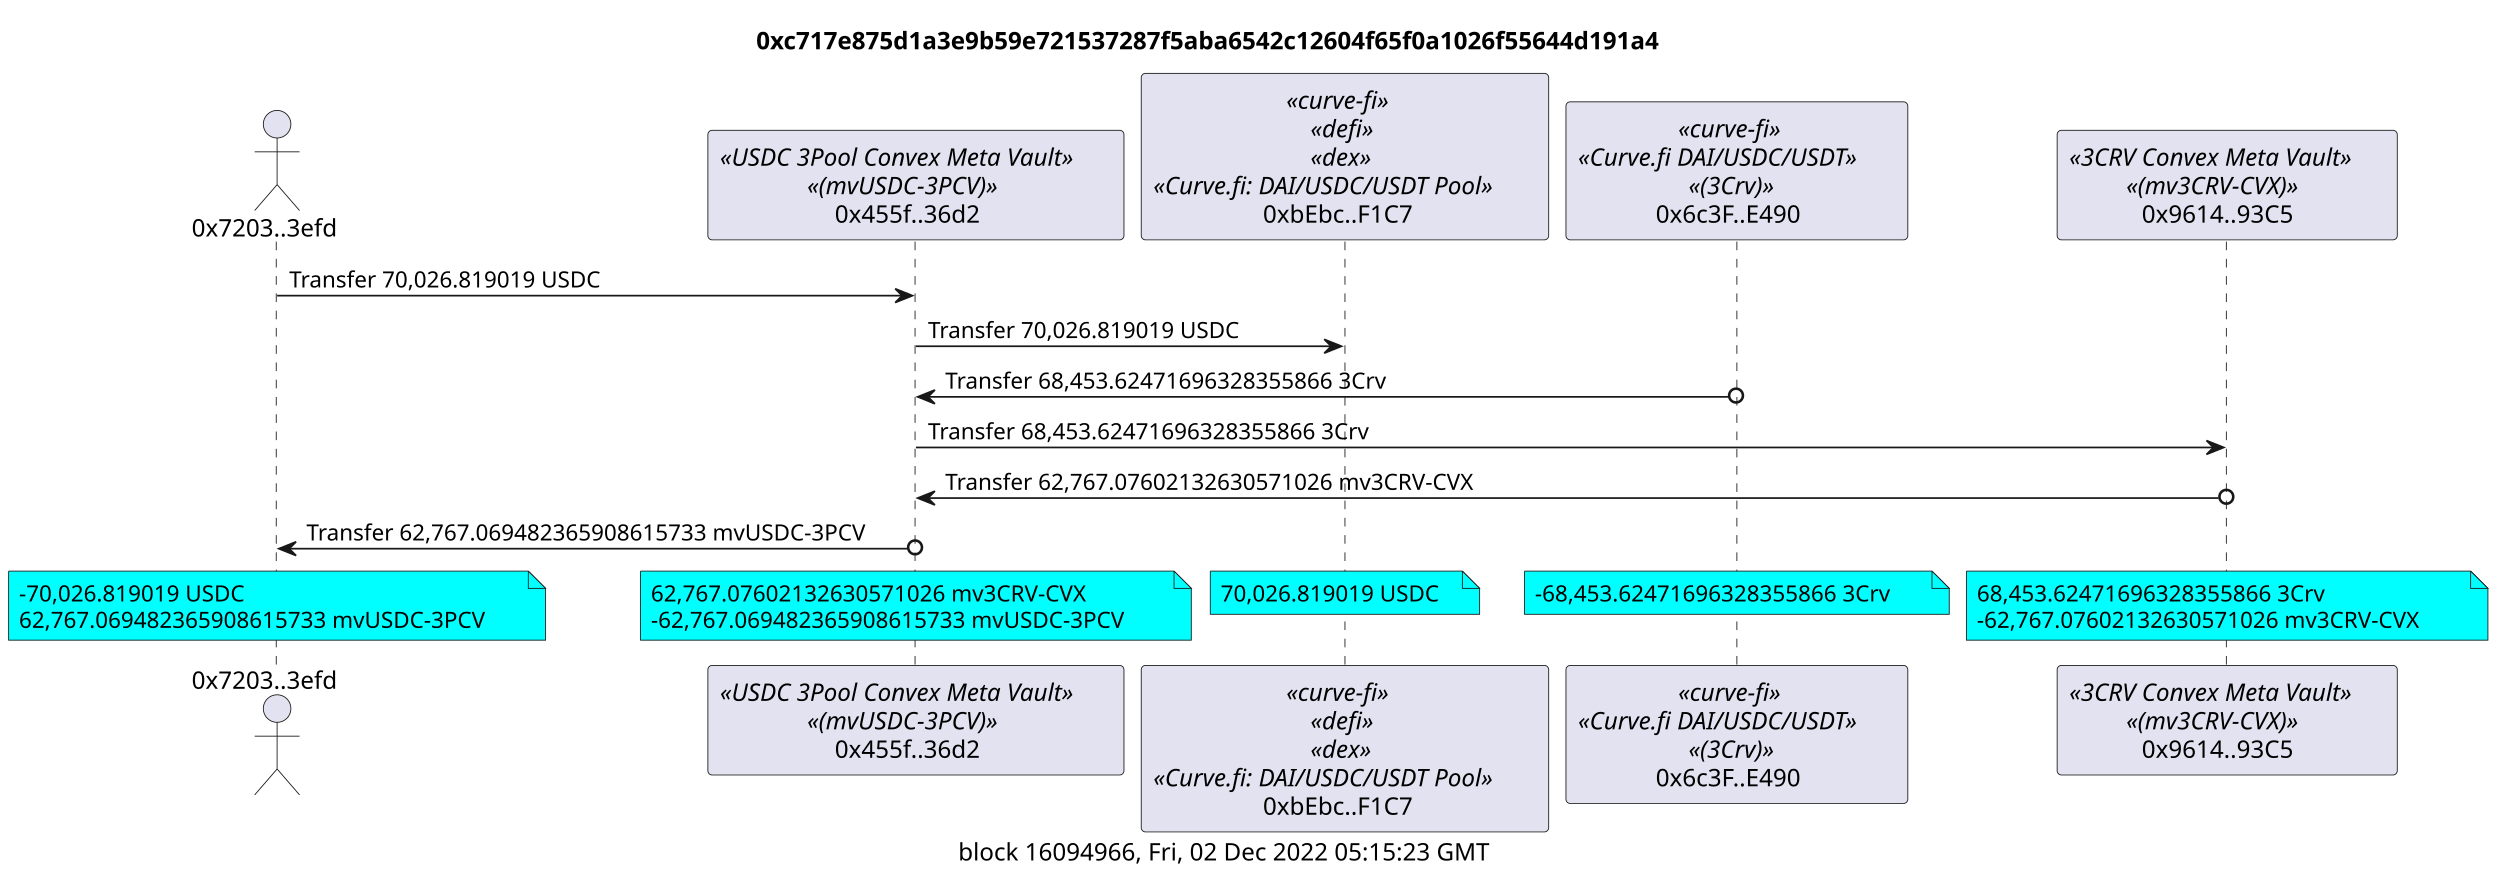
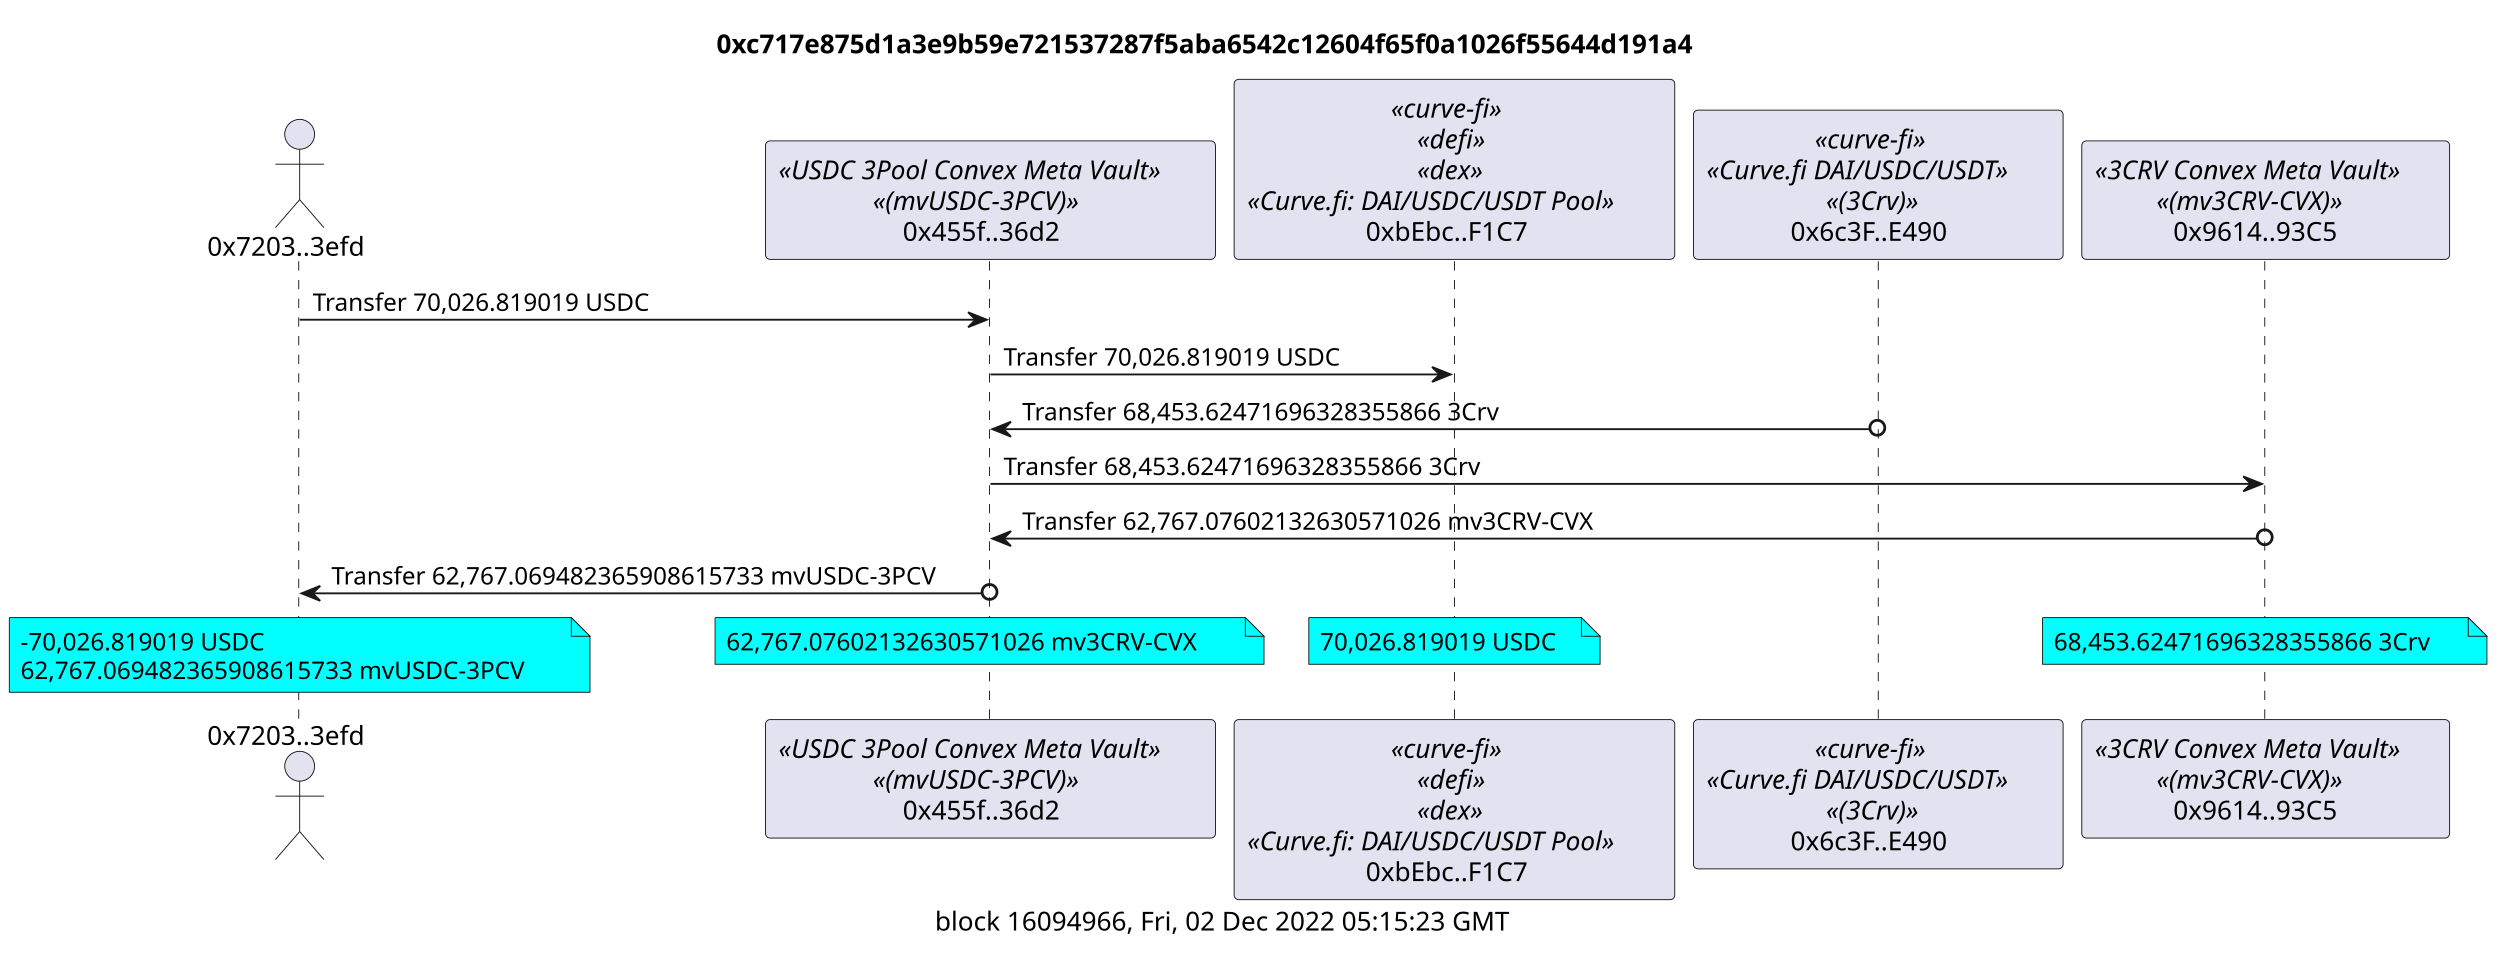
- <svg xmlns="http://www.w3.org/2000/svg" contentStyleType="text/css" height="510px" preserveAspectRatio="none" style="width:1448px;height:510px;background:#FFFFFF;" version="1.1" viewBox="0 0 1448 510" width="1448px" zoomAndPan="magnify">
+ <svg xmlns="http://www.w3.org/2000/svg" contentStyleType="text/css" height="510px" preserveAspectRatio="none" style="width:1339px;height:510px;background:#FFFFFF;" version="1.1" viewBox="0 0 1339 510" width="1339px" zoomAndPan="magnify">
  <defs />
  <g>
-     <text fill="#000000" font-family="sans-serif" font-size="14" font-weight="bold" lengthAdjust="spacing" textLength="569" x="438" y="28.535">0xc717e875d1a3e9b59e721537287f5aba6542c12604f65f0a1026f55644d191a4</text>
-     <text fill="#000000" font-family="sans-serif" font-size="14" lengthAdjust="spacing" textLength="335" x="555" y="498.391">block 16094966, Fri, 02 Dec 2022 05:15:23 GMT</text>
+     <text fill="#000000" font-family="sans-serif" font-size="14" font-weight="bold" lengthAdjust="spacing" textLength="569" x="383.75" y="28.535">0xc717e875d1a3e9b59e721537287f5aba6542c12604f65f0a1026f55644d191a4</text>
+     <text fill="#000000" font-family="sans-serif" font-size="14" lengthAdjust="spacing" textLength="335" x="500.75" y="498.391">block 16094966, Fri, 02 Dec 2022 05:15:23 GMT</text>
    <line style="stroke:#181818;stroke-width:0.5;stroke-dasharray:5.0,5.0;" x1="160" x2="160" y1="139.93" y2="386.414" />
    <line style="stroke:#181818;stroke-width:0.5;stroke-dasharray:5.0,5.0;" x1="530" x2="530" y1="139.93" y2="386.414" />
    <line style="stroke:#181818;stroke-width:0.5;stroke-dasharray:5.0,5.0;" x1="779" x2="779" y1="139.93" y2="386.414" />
    <line style="stroke:#181818;stroke-width:0.5;stroke-dasharray:5.0,5.0;" x1="1006" x2="1006" y1="139.93" y2="386.414" />
-     <line style="stroke:#181818;stroke-width:0.5;stroke-dasharray:5.0,5.0;" x1="1289.5" x2="1289.5" y1="139.93" y2="386.414" />
+     <line style="stroke:#181818;stroke-width:0.5;stroke-dasharray:5.0,5.0;" x1="1213" x2="1213" y1="139.93" y2="386.414" />
    <text fill="#000000" font-family="sans-serif" font-size="14" lengthAdjust="spacing" textLength="93" x="111" y="136.977">0x7203..3efd</text>
    <ellipse cx="160.5" cy="71.941" fill="#E2E2F0" rx="8" ry="8" style="stroke:#181818;stroke-width:0.5;" />
    <path d="M160.5,79.941 L160.5,106.941 M147.5,87.941 L173.5,87.941 M160.5,106.941 L147.5,121.941 M160.5,106.941 L173.5,121.941 " fill="none" style="stroke:#181818;stroke-width:0.5;" />
    <text fill="#000000" font-family="sans-serif" font-size="14" lengthAdjust="spacing" textLength="93" x="111" y="398.949">0x7203..3efd</text>
    <ellipse cx="160.5" cy="410.402" fill="#E2E2F0" rx="8" ry="8" style="stroke:#181818;stroke-width:0.5;" />
    <path d="M160.5,418.402 L160.5,445.402 M147.5,426.402 L173.5,426.402 M160.5,445.402 L147.5,460.402 M160.5,445.402 L173.5,460.402 " fill="none" style="stroke:#181818;stroke-width:0.5;" />
    <rect fill="#E2E2F0" height="63.465" rx="2.5" ry="2.5" style="stroke:#181818;stroke-width:0.5;" width="241" x="410" y="75.465" />
    <text fill="#000000" font-family="sans-serif" font-size="14" font-style="italic" lengthAdjust="spacing" textLength="227" x="417" y="96">«USDC 3Pool Convex Meta Vault»</text>
    <text fill="#000000" font-family="sans-serif" font-size="14" font-style="italic" lengthAdjust="spacing" textLength="126" x="467.5" y="112.488">«(mvUSDC-3PCV)»</text>
    <text fill="#000000" font-family="sans-serif" font-size="14" lengthAdjust="spacing" textLength="94" x="483.5" y="128.977">0x455f..36d2</text>
    <rect fill="#E2E2F0" height="63.465" rx="2.5" ry="2.5" style="stroke:#181818;stroke-width:0.5;" width="241" x="410" y="385.414" />
    <text fill="#000000" font-family="sans-serif" font-size="14" font-style="italic" lengthAdjust="spacing" textLength="227" x="417" y="405.949">«USDC 3Pool Convex Meta Vault»</text>
    <text fill="#000000" font-family="sans-serif" font-size="14" font-style="italic" lengthAdjust="spacing" textLength="126" x="467.5" y="422.438">«(mvUSDC-3PCV)»</text>
    <text fill="#000000" font-family="sans-serif" font-size="14" lengthAdjust="spacing" textLength="94" x="483.5" y="438.926">0x455f..36d2</text>
    <rect fill="#E2E2F0" height="96.441" rx="2.5" ry="2.5" style="stroke:#181818;stroke-width:0.5;" width="236" x="661" y="42.488" />
    <text fill="#000000" font-family="sans-serif" font-size="14" font-style="italic" lengthAdjust="spacing" textLength="68" x="745" y="63.023">«curve-fi»</text>
    <text fill="#000000" font-family="sans-serif" font-size="14" font-style="italic" lengthAdjust="spacing" textLength="40" x="759" y="79.512">«defi»</text>
    <text fill="#000000" font-family="sans-serif" font-size="14" font-style="italic" lengthAdjust="spacing" textLength="40" x="759" y="96">«dex»</text>
    <text fill="#000000" font-family="sans-serif" font-size="14" font-style="italic" lengthAdjust="spacing" textLength="222" x="668" y="112.488">«Curve.fi: DAI/USDC/USDT Pool»</text>
    <text fill="#000000" font-family="sans-serif" font-size="14" lengthAdjust="spacing" textLength="95" x="731.5" y="128.977">0xbEbc..F1C7</text>
    <rect fill="#E2E2F0" height="96.441" rx="2.5" ry="2.5" style="stroke:#181818;stroke-width:0.5;" width="236" x="661" y="385.414" />
    <text fill="#000000" font-family="sans-serif" font-size="14" font-style="italic" lengthAdjust="spacing" textLength="68" x="745" y="405.949">«curve-fi»</text>
    <text fill="#000000" font-family="sans-serif" font-size="14" font-style="italic" lengthAdjust="spacing" textLength="40" x="759" y="422.438">«defi»</text>
    <text fill="#000000" font-family="sans-serif" font-size="14" font-style="italic" lengthAdjust="spacing" textLength="40" x="759" y="438.926">«dex»</text>
    <text fill="#000000" font-family="sans-serif" font-size="14" font-style="italic" lengthAdjust="spacing" textLength="222" x="668" y="455.414">«Curve.fi: DAI/USDC/USDT Pool»</text>
    <text fill="#000000" font-family="sans-serif" font-size="14" lengthAdjust="spacing" textLength="95" x="731.5" y="471.902">0xbEbc..F1C7</text>
    <rect fill="#E2E2F0" height="79.953" rx="2.5" ry="2.5" style="stroke:#181818;stroke-width:0.5;" width="198" x="907" y="58.977" />
    <text fill="#000000" font-family="sans-serif" font-size="14" font-style="italic" lengthAdjust="spacing" textLength="68" x="972" y="79.512">«curve-fi»</text>
    <text fill="#000000" font-family="sans-serif" font-size="14" font-style="italic" lengthAdjust="spacing" textLength="184" x="914" y="96">«Curve.fi DAI/USDC/USDT»</text>
    <text fill="#000000" font-family="sans-serif" font-size="14" font-style="italic" lengthAdjust="spacing" textLength="56" x="978" y="112.488">«(3Crv)»</text>
    <text fill="#000000" font-family="sans-serif" font-size="14" lengthAdjust="spacing" textLength="94" x="959" y="128.977">0x6c3F..E490</text>
    <rect fill="#E2E2F0" height="79.953" rx="2.5" ry="2.5" style="stroke:#181818;stroke-width:0.5;" width="198" x="907" y="385.414" />
    <text fill="#000000" font-family="sans-serif" font-size="14" font-style="italic" lengthAdjust="spacing" textLength="68" x="972" y="405.949">«curve-fi»</text>
    <text fill="#000000" font-family="sans-serif" font-size="14" font-style="italic" lengthAdjust="spacing" textLength="184" x="914" y="422.438">«Curve.fi DAI/USDC/USDT»</text>
    <text fill="#000000" font-family="sans-serif" font-size="14" font-style="italic" lengthAdjust="spacing" textLength="56" x="978" y="438.926">«(3Crv)»</text>
    <text fill="#000000" font-family="sans-serif" font-size="14" lengthAdjust="spacing" textLength="94" x="959" y="455.414">0x6c3F..E490</text>
-     <rect fill="#E2E2F0" height="63.465" rx="2.5" ry="2.5" style="stroke:#181818;stroke-width:0.5;" width="197" x="1191.5" y="75.465" />
-     <text fill="#000000" font-family="sans-serif" font-size="14" font-style="italic" lengthAdjust="spacing" textLength="183" x="1198.5" y="96">«3CRV Convex Meta Vault»</text>
-     <text fill="#000000" font-family="sans-serif" font-size="14" font-style="italic" lengthAdjust="spacing" textLength="117" x="1231.5" y="112.488">«(mv3CRV-CVX)»</text>
-     <text fill="#000000" font-family="sans-serif" font-size="14" lengthAdjust="spacing" textLength="99" x="1240.5" y="128.977">0x9614..93C5</text>
-     <rect fill="#E2E2F0" height="63.465" rx="2.5" ry="2.5" style="stroke:#181818;stroke-width:0.5;" width="197" x="1191.5" y="385.414" />
-     <text fill="#000000" font-family="sans-serif" font-size="14" font-style="italic" lengthAdjust="spacing" textLength="183" x="1198.5" y="405.949">«3CRV Convex Meta Vault»</text>
-     <text fill="#000000" font-family="sans-serif" font-size="14" font-style="italic" lengthAdjust="spacing" textLength="117" x="1231.5" y="422.438">«(mv3CRV-CVX)»</text>
-     <text fill="#000000" font-family="sans-serif" font-size="14" lengthAdjust="spacing" textLength="99" x="1240.5" y="438.926">0x9614..93C5</text>
+     <rect fill="#E2E2F0" height="63.465" rx="2.5" ry="2.5" style="stroke:#181818;stroke-width:0.5;" width="197" x="1115" y="75.465" />
+     <text fill="#000000" font-family="sans-serif" font-size="14" font-style="italic" lengthAdjust="spacing" textLength="183" x="1122" y="96">«3CRV Convex Meta Vault»</text>
+     <text fill="#000000" font-family="sans-serif" font-size="14" font-style="italic" lengthAdjust="spacing" textLength="117" x="1155" y="112.488">«(mv3CRV-CVX)»</text>
+     <text fill="#000000" font-family="sans-serif" font-size="14" lengthAdjust="spacing" textLength="99" x="1164" y="128.977">0x9614..93C5</text>
+     <rect fill="#E2E2F0" height="63.465" rx="2.5" ry="2.5" style="stroke:#181818;stroke-width:0.5;" width="197" x="1115" y="385.414" />
+     <text fill="#000000" font-family="sans-serif" font-size="14" font-style="italic" lengthAdjust="spacing" textLength="183" x="1122" y="405.949">«3CRV Convex Meta Vault»</text>
+     <text fill="#000000" font-family="sans-serif" font-size="14" font-style="italic" lengthAdjust="spacing" textLength="117" x="1155" y="422.438">«(mv3CRV-CVX)»</text>
+     <text fill="#000000" font-family="sans-serif" font-size="14" lengthAdjust="spacing" textLength="99" x="1164" y="438.926">0x9614..93C5</text>
    <polygon fill="#181818" points="518.5,167.24,528.5,171.24,518.5,175.24,522.5,171.24" style="stroke:#181818;stroke-width:1.0;" />
    <line style="stroke:#181818;stroke-width:1.0;" x1="160.5" x2="524.5" y1="171.24" y2="171.24" />
    <text fill="#000000" font-family="sans-serif" font-size="13" lengthAdjust="spacing" textLength="191" x="167.5" y="166.498">Transfer 70,026.819019 USDC</text>
    <polygon fill="#181818" points="767,196.551,777,200.551,767,204.551,771,200.551" style="stroke:#181818;stroke-width:1.0;" />
    <line style="stroke:#181818;stroke-width:1.0;" x1="530.5" x2="773" y1="200.551" y2="200.551" />
    <text fill="#000000" font-family="sans-serif" font-size="13" lengthAdjust="spacing" textLength="191" x="537.5" y="195.809">Transfer 70,026.819019 USDC</text>
    <polygon fill="#181818" points="541.5,225.861,531.5,229.861,541.5,233.861,537.5,229.861" style="stroke:#181818;stroke-width:1.0;" />
    <ellipse cx="1005.5" cy="229.111" fill="none" rx="4" ry="4" style="stroke:#181818;stroke-width:1.5;" />
    <line style="stroke:#181818;stroke-width:1.0;" x1="535.5" x2="1001" y1="229.861" y2="229.861" />
    <text fill="#000000" font-family="sans-serif" font-size="13" lengthAdjust="spacing" textLength="273" x="547.5" y="225.119">Transfer 68,453.62471696328355866 3Crv</text>
-     <polygon fill="#181818" points="1278,255.172,1288,259.172,1278,263.172,1282,259.172" style="stroke:#181818;stroke-width:1.0;" />
-     <line style="stroke:#181818;stroke-width:1.0;" x1="530.5" x2="1284" y1="259.172" y2="259.172" />
+     <polygon fill="#181818" points="1201.5,255.172,1211.5,259.172,1201.5,263.172,1205.5,259.172" style="stroke:#181818;stroke-width:1.0;" />
+     <line style="stroke:#181818;stroke-width:1.0;" x1="530.5" x2="1207.5" y1="259.172" y2="259.172" />
    <text fill="#000000" font-family="sans-serif" font-size="13" lengthAdjust="spacing" textLength="273" x="537.5" y="254.43">Transfer 68,453.62471696328355866 3Crv</text>
    <polygon fill="#181818" points="541.5,284.482,531.5,288.482,541.5,292.482,537.5,288.482" style="stroke:#181818;stroke-width:1.0;" />
-     <ellipse cx="1289.5" cy="287.732" fill="none" rx="4" ry="4" style="stroke:#181818;stroke-width:1.5;" />
-     <line style="stroke:#181818;stroke-width:1.0;" x1="535.5" x2="1285" y1="288.482" y2="288.482" />
+     <ellipse cx="1213" cy="287.732" fill="none" rx="4" ry="4" style="stroke:#181818;stroke-width:1.5;" />
+     <line style="stroke:#181818;stroke-width:1.0;" x1="535.5" x2="1208.5" y1="288.482" y2="288.482" />
    <text fill="#000000" font-family="sans-serif" font-size="13" lengthAdjust="spacing" textLength="329" x="547.5" y="283.74">Transfer 62,767.07602132630571026 mv3CRV-CVX</text>
    <polygon fill="#181818" points="171.5,313.793,161.5,317.793,171.5,321.793,167.5,317.793" style="stroke:#181818;stroke-width:1.0;" />
    <ellipse cx="530" cy="317.043" fill="none" rx="4" ry="4" style="stroke:#181818;stroke-width:1.5;" />
    <line style="stroke:#181818;stroke-width:1.0;" x1="165.5" x2="525.5" y1="317.793" y2="317.793" />
    <text fill="#000000" font-family="sans-serif" font-size="13" lengthAdjust="spacing" textLength="346" x="177.5" y="313.051">Transfer 62,767.069482365908615733 mvUSDC-3PCV</text>
    <path d="M5,330.793 L5,370.793 L316,370.793 L316,340.793 L306,330.793 L5,330.793 " fill="#00FFFF" style="stroke:#181818;stroke-width:0.5;" />
    <path d="M306,330.793 L306,340.793 L316,340.793 L306,330.793 " fill="#00FFFF" style="stroke:#181818;stroke-width:0.5;" />
    <text fill="#000000" font-family="sans-serif" font-size="13" lengthAdjust="spacing" textLength="143" x="11" y="348.361">-70,026.819019 USDC</text>
    <text fill="#000000" font-family="sans-serif" font-size="13" lengthAdjust="spacing" textLength="290" x="11" y="363.672">62,767.069482365908615733 mvUSDC-3PCV</text>
-     <path d="M371,330.793 L371,370.793 L690,370.793 L690,340.793 L680,330.793 L371,330.793 " fill="#00FFFF" style="stroke:#181818;stroke-width:0.5;" />
-     <path d="M680,330.793 L680,340.793 L690,340.793 L680,330.793 " fill="#00FFFF" style="stroke:#181818;stroke-width:0.5;" />
-     <text fill="#000000" font-family="sans-serif" font-size="13" lengthAdjust="spacing" textLength="273" x="377" y="348.361">62,767.07602132630571026 mv3CRV-CVX</text>
-     <text fill="#000000" font-family="sans-serif" font-size="13" lengthAdjust="spacing" textLength="298" x="377" y="363.672">-62,767.069482365908615733 mvUSDC-3PCV</text>
+     <path d="M383,330.793 L383,355.793 L677,355.793 L677,340.793 L667,330.793 L383,330.793 " fill="#00FFFF" style="stroke:#181818;stroke-width:0.5;" />
+     <path d="M667,330.793 L667,340.793 L677,340.793 L667,330.793 " fill="#00FFFF" style="stroke:#181818;stroke-width:0.5;" />
+     <text fill="#000000" font-family="sans-serif" font-size="13" lengthAdjust="spacing" textLength="273" x="389" y="348.361">62,767.07602132630571026 mv3CRV-CVX</text>
    <path d="M701,330.793 L701,355.793 L857,355.793 L857,340.793 L847,330.793 L701,330.793 " fill="#00FFFF" style="stroke:#181818;stroke-width:0.5;" />
    <path d="M847,330.793 L847,340.793 L857,340.793 L847,330.793 " fill="#00FFFF" style="stroke:#181818;stroke-width:0.5;" />
    <text fill="#000000" font-family="sans-serif" font-size="13" lengthAdjust="spacing" textLength="135" x="707" y="348.361">70,026.819019 USDC</text>
-     <path d="M883,330.793 L883,355.793 L1129,355.793 L1129,340.793 L1119,330.793 L883,330.793 " fill="#00FFFF" style="stroke:#181818;stroke-width:0.5;" />
-     <path d="M1119,330.793 L1119,340.793 L1129,340.793 L1119,330.793 " fill="#00FFFF" style="stroke:#181818;stroke-width:0.5;" />
-     <text fill="#000000" font-family="sans-serif" font-size="13" lengthAdjust="spacing" textLength="225" x="889" y="348.361">-68,453.62471696328355866 3Crv</text>
-     <path d="M1139,330.793 L1139,370.793 L1441,370.793 L1441,340.793 L1431,330.793 L1139,330.793 " fill="#00FFFF" style="stroke:#181818;stroke-width:0.5;" />
-     <path d="M1431,330.793 L1431,340.793 L1441,340.793 L1431,330.793 " fill="#00FFFF" style="stroke:#181818;stroke-width:0.5;" />
-     <text fill="#000000" font-family="sans-serif" font-size="13" lengthAdjust="spacing" textLength="217" x="1145" y="348.361">68,453.62471696328355866 3Crv</text>
-     <text fill="#000000" font-family="sans-serif" font-size="13" lengthAdjust="spacing" textLength="281" x="1145" y="363.672">-62,767.07602132630571026 mv3CRV-CVX</text>
+     <path d="M1094,330.793 L1094,355.793 L1332,355.793 L1332,340.793 L1322,330.793 L1094,330.793 " fill="#00FFFF" style="stroke:#181818;stroke-width:0.5;" />
+     <path d="M1322,330.793 L1322,340.793 L1332,340.793 L1322,330.793 " fill="#00FFFF" style="stroke:#181818;stroke-width:0.5;" />
+     <text fill="#000000" font-family="sans-serif" font-size="13" lengthAdjust="spacing" textLength="217" x="1100" y="348.361">68,453.62471696328355866 3Crv</text>
  </g>
</svg>
